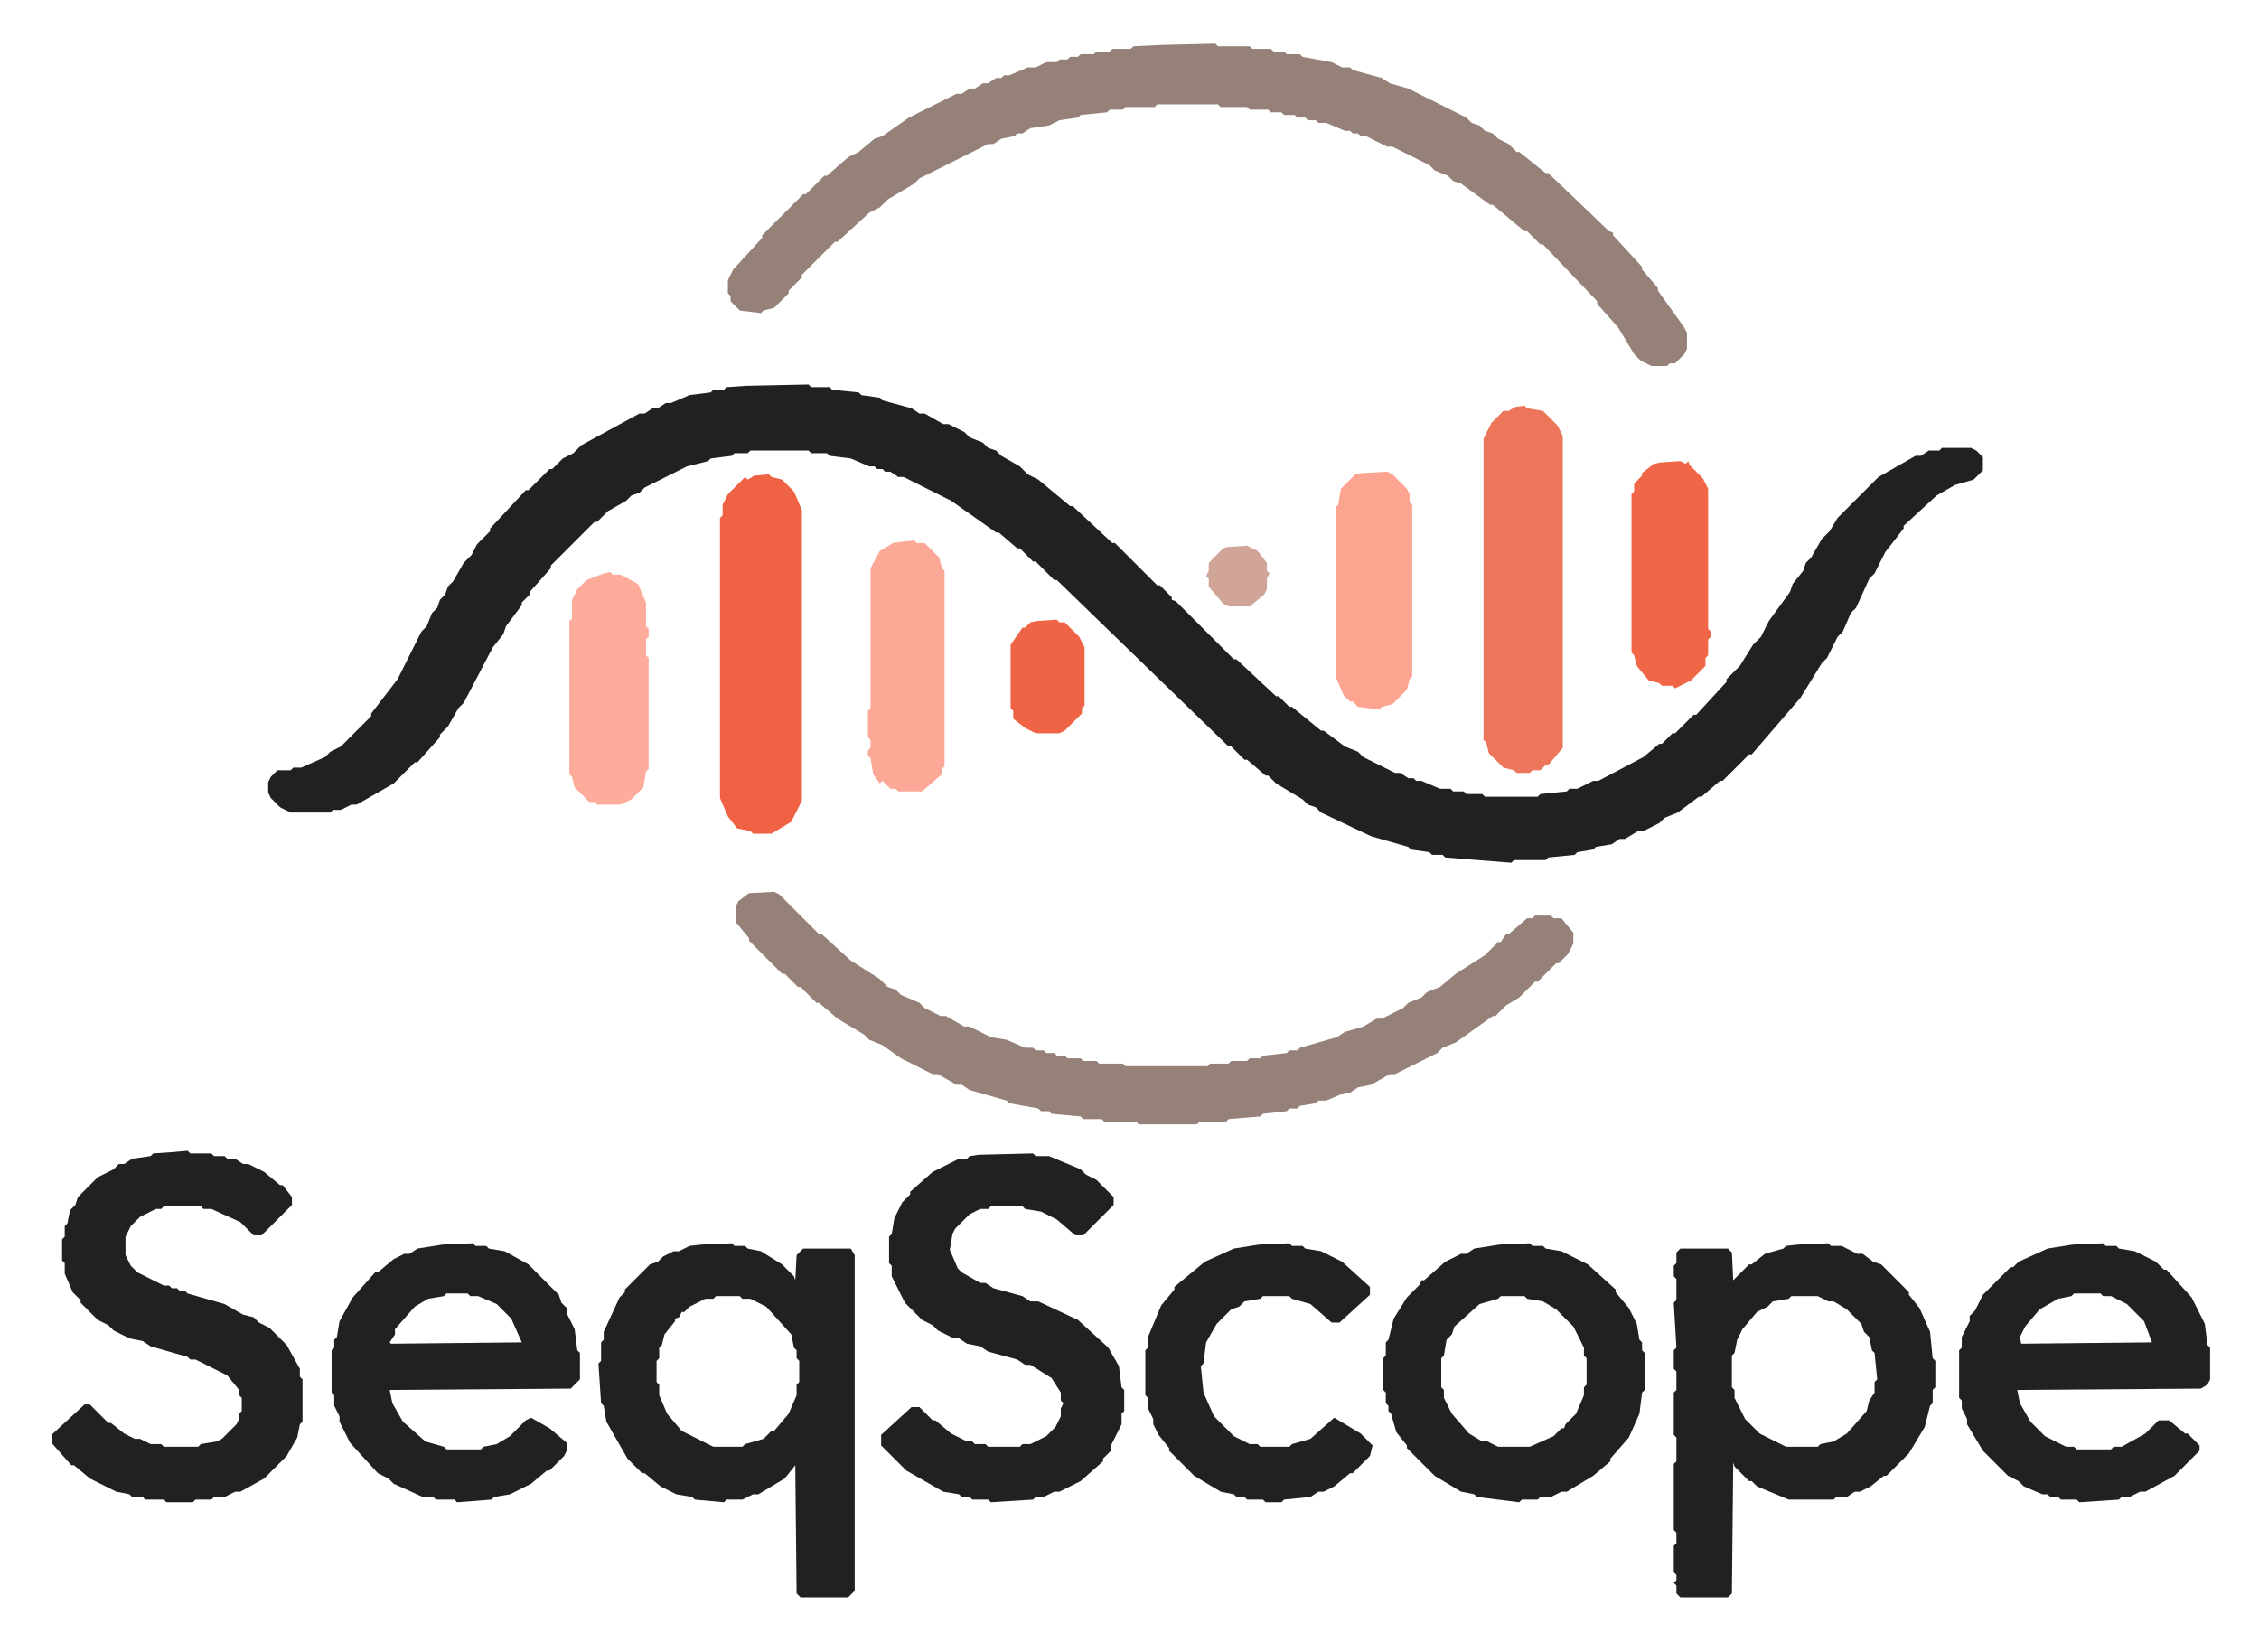
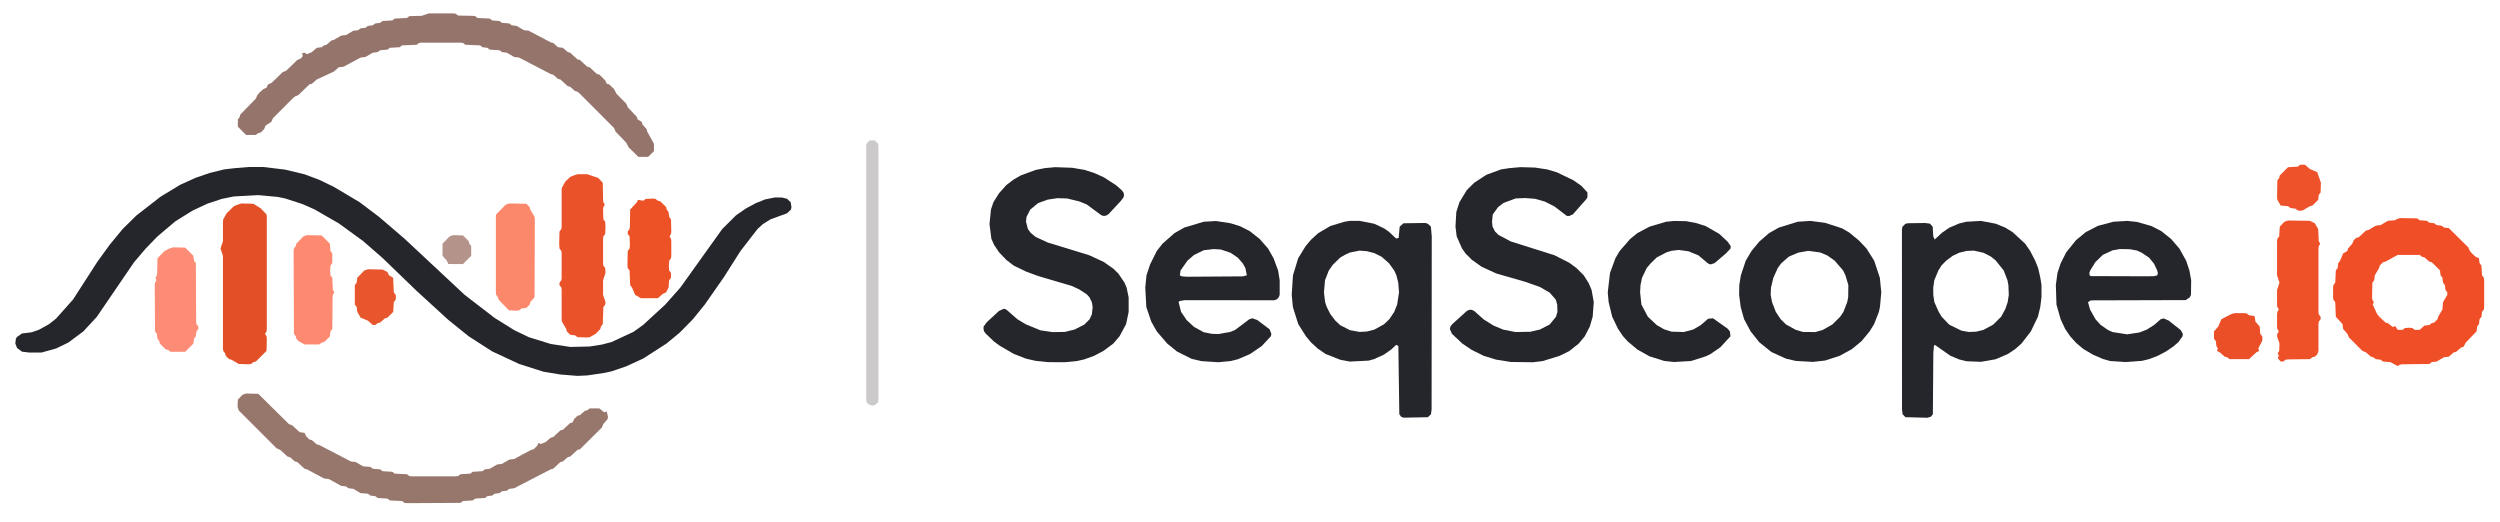
- <svg xmlns="http://www.w3.org/2000/svg" role="img" aria-label="SeqScope" fill-rule="evenodd" viewBox="340 180 855 625">
-   <style>.identity-ink{fill:#202122}</style>
-   <path d="M779.50,197.00L800.00,196.50L801.00,197.50L813.00,197.50L814.00,198.50L821.00,198.50L822.00,199.50L826.00,199.50L827.00,200.50L832.00,200.50L833.00,201.50L844.00,203.50L848.00,205.50L851.00,205.50L852.00,206.50L863.00,209.50L866.00,211.50L873.00,213.50L895.00,224.50L897.00,226.50L900.00,227.50L902.00,229.50L905.00,230.50L907.00,232.50L911.00,234.50L914.00,237.50L915.00,237.50L925.00,245.50L926.00,245.50L949.00,267.50L950.50,268.00L950.50,269.00L961.50,281.00L961.50,282.00L967.50,289.00L967.50,290.00L977.50,304.00L978.50,306.00L978.50,312.00L977.50,314.00L974.00,317.50L972.00,317.50L971.00,318.50L965.00,318.50L961.00,316.50L958.50,314.00L952.50,304.00L944.50,295.00L944.50,294.00L924.00,272.50L923.00,272.50L918.00,267.50L917.00,267.50L905.00,257.50L904.00,257.50L893.00,249.50L890.00,248.50L888.00,246.50L883.00,244.50L881.00,242.50L867.00,235.50L865.00,235.50L857.00,231.50L855.00,231.50L854.00,230.50L852.00,230.50L851.00,229.50L849.00,229.50L842.00,226.50L839.00,226.50L838.00,225.50L835.00,225.50L834.00,224.50L831.00,224.50L830.00,223.50L826.00,223.50L825.00,222.50L821.00,222.50L820.00,221.50L813.00,221.50L812.00,220.50L802.00,220.50L801.00,219.50L778.00,219.50L777.00,220.50L766.00,220.50L765.00,221.50L760.00,221.50L759.00,222.50L749.00,223.50L748.00,224.50L741.00,225.50L737.00,227.50L730.00,228.50L727.00,230.50L725.00,230.50L724.00,231.50L719.00,232.50L716.00,234.50L714.00,234.50L688.00,247.50L686.00,249.50L676.00,255.50L673.00,258.50L669.00,260.50L657.00,271.50L656.00,271.50L643.50,284.00L643.50,285.00L638.50,290.00L638.50,291.00L633.00,296.50L629.00,297.50L628.00,298.50L620.00,297.50L616.50,294.00L616.50,292.00L615.50,291.00L615.50,286.00L617.50,282.00L628.50,270.00L628.50,269.00L644.00,253.50L645.00,253.50L652.00,246.50L653.00,246.50L661.00,239.50L665.00,237.50L671.00,232.50L674.00,231.50L684.00,224.50L702.00,215.50L704.00,215.50L707.00,213.50L709.00,213.50L712.00,211.50L714.00,211.50L717.00,209.50L719.00,209.50L720.00,208.50L722.00,208.50L729.00,205.50L732.00,205.50L736.00,203.50L740.00,203.50L741.00,202.50L744.00,202.50L745.00,201.50L748.00,201.50L749.00,200.50L754.00,200.50L755.00,199.50L760.00,199.50L761.00,198.50L768.00,198.50L769.00,197.50L779.50,197.00Z" fill="#958178" />
-   <path d="M623.50,518.00L633.00,517.50L635.00,518.50L650.00,533.50L651.00,533.50L662.00,543.50L673.00,550.50L676.00,553.50L679.00,554.50L681.00,556.50L688.00,559.50L690.00,561.50L696.00,564.50L698.00,564.50L705.00,568.50L707.00,568.50L715.00,572.50L721.00,573.50L728.00,576.50L731.00,576.50L732.00,577.50L735.00,577.50L736.00,578.50L739.00,578.50L740.00,579.50L743.00,579.50L744.00,580.50L749.00,580.50L750.00,581.50L755.00,581.50L756.00,582.50L765.00,582.50L766.00,583.50L797.00,583.50L798.00,582.50L805.00,582.50L806.00,581.50L812.00,581.50L813.00,580.50L817.00,580.50L818.00,579.50L827.00,578.50L828.00,577.50L831.00,577.50L832.00,576.50L846.00,572.50L849.00,570.50L856.00,568.50L861.00,565.50L863.00,565.50L871.00,561.50L873.00,559.50L878.00,557.50L880.00,555.50L885.00,553.50L891.00,548.50L902.00,541.50L907.00,536.50L908.00,536.50L910.00,533.50L911.00,533.50L918.00,527.50L920.00,527.50L921.00,526.50L927.00,526.50L928.00,527.50L931.00,527.50L935.50,533.00L935.50,537.00L933.50,541.00L930.00,544.50L929.00,544.50L922.00,551.50L921.00,551.50L915.00,557.50L910.00,560.50L906.00,564.50L905.00,564.50L891.00,574.50L886.00,576.50L884.00,578.50L868.00,586.50L866.00,586.50L859.00,590.50L854.00,591.50L851.00,593.50L849.00,593.50L842.00,596.50L839.00,596.50L838.00,597.50L832.00,598.50L831.00,599.50L828.00,599.50L827.00,600.50L818.00,601.50L817.00,602.50L805.00,603.50L804.00,604.50L794.00,604.50L793.00,605.50L771.00,605.50L770.00,604.50L758.00,604.50L757.00,603.50L750.00,603.50L749.00,602.50L738.00,601.50L737.00,600.50L734.00,600.50L733.00,599.50L722.00,597.50L721.00,596.50L707.00,592.50L704.00,590.50L702.00,590.50L695.00,586.50L693.00,586.50L681.00,580.50L674.00,575.50L669.00,573.50L667.00,571.50L657.00,565.50L650.00,559.50L649.00,559.50L643.00,553.50L642.00,553.50L637.00,548.50L636.00,548.50L623.50,536.00L623.50,535.00L618.50,529.00L618.50,523.00L619.50,521.00L623.50,518.00Z" fill="#958178" />
-   <path fill="#202122" d="M622.50,326.00L646.00,325.50L647.00,326.50L654.00,326.50L655.00,327.50L665.00,328.50L666.00,329.50L673.00,330.50L674.00,331.50L685.00,334.50L688.00,336.50L690.00,336.50L697.00,340.50L699.00,340.50L705.00,343.50L707.00,345.50L712.00,347.50L714.00,349.50L717.00,350.50L719.00,352.50L726.00,356.50L729.00,359.50L733.00,361.50L745.00,371.50L746.00,371.50L761.00,385.50L762.00,385.50L778.00,401.50L779.00,401.50L783.50,406.00L783.50,407.00L785.00,407.50L807.00,429.50L808.00,429.50L823.00,443.50L824.00,443.50L828.00,447.50L829.00,447.50L840.00,456.50L841.00,456.50L849.00,462.50L854.00,464.50L856.00,466.50L868.00,472.50L870.00,472.50L873.00,474.50L875.00,474.50L876.00,475.50L878.00,475.50L885.00,478.50L889.00,478.50L890.00,479.50L894.00,479.50L895.00,480.50L901.00,480.50L902.00,481.50L922.00,481.50L923.00,480.50L933.00,479.50L934.00,478.50L937.00,478.50L943.00,475.50L945.00,475.50L962.00,466.50L968.00,461.50L969.00,461.50L973.00,457.50L974.00,457.50L981.00,450.50L982.00,450.50L993.50,438.00L993.50,437.00L998.50,432.00L1003.50,424.00L1006.50,421.00L1009.50,415.00L1017.50,404.00L1018.50,401.00L1022.50,396.00L1023.50,393.00L1025.50,391.00L1029.50,384.00L1032.50,381.00L1035.50,376.00L1051.00,360.50L1065.00,352.50L1067.00,352.50L1070.00,350.50L1074.00,350.50L1075.00,349.50L1086.00,349.50L1088.00,350.50L1090.50,353.00L1090.50,358.00L1087.00,361.50L1080.00,363.50L1073.00,367.50L1060.50,379.00L1060.50,380.00L1053.50,389.00L1049.50,397.00L1047.50,399.00L1042.50,410.00L1040.50,412.00L1037.50,419.00L1035.50,421.00L1031.50,429.00L1029.50,431.00L1021.50,444.00L1003.00,465.50L1002.00,465.50L992.00,475.50L991.00,475.50L984.00,481.50L983.00,481.50L975.00,487.50L970.00,489.50L968.00,491.50L962.00,494.50L960.00,494.50L955.00,497.50L953.00,497.50L950.00,499.50L944.00,500.50L943.00,501.50L937.00,502.50L936.00,503.50L926.00,504.50L925.00,505.50L913.00,505.50L912.00,506.50L887.00,504.50L886.00,503.50L882.00,503.50L881.00,502.50L874.00,501.50L873.00,500.50L859.00,496.50L840.00,487.50L838.00,485.50L835.00,484.50L833.00,482.50L823.00,476.50L820.00,473.50L819.00,473.50L812.00,467.50L811.00,467.50L806.00,462.50L805.00,462.50L740.00,399.50L739.00,399.50L732.00,392.50L731.00,392.50L726.00,387.50L725.00,387.50L718.00,381.50L717.00,381.50L700.00,369.50L682.00,360.50L680.00,360.50L677.00,358.50L675.00,358.50L674.00,357.50L672.00,357.50L671.00,356.50L669.00,356.50L662.00,353.50L654.00,352.50L653.00,351.50L647.00,351.50L646.00,350.50L624.00,350.50L623.00,351.50L618.00,351.50L617.00,352.50L609.00,353.50L608.00,354.50L600.00,356.50L584.00,364.50L582.00,366.50L579.00,367.50L577.00,369.50L570.00,373.50L566.00,377.50L565.00,377.50L548.50,394.00L548.50,395.00L540.50,404.00L540.50,405.00L537.50,408.00L537.50,409.00L531.50,417.00L530.50,420.00L526.50,425.00L515.50,446.00L513.50,448.00L509.50,455.00L506.50,458.00L506.50,459.00L498.00,468.50L497.00,468.50L489.00,476.50L475.00,484.50L473.00,484.50L469.00,486.50L466.00,486.50L465.00,487.50L450.00,487.50L446.00,485.50L442.50,482.00L441.50,480.00L441.50,476.00L442.50,474.00L445.00,471.50L450.00,471.50L451.00,470.50L454.00,470.50L463.00,466.50L465.00,464.50L469.00,462.50L480.50,451.00L480.50,450.00L490.50,437.00L499.50,419.00L501.50,417.00L503.50,412.00L505.50,410.00L506.50,407.00L508.50,405.00L509.50,402.00L511.50,400.00L515.50,393.00L518.50,390.00L520.50,386.00L525.50,381.00L525.50,380.00L539.00,365.50L540.00,365.50L548.00,357.50L549.00,357.50L553.00,353.50L557.00,351.50L560.00,348.50L582.00,336.50L584.00,336.50L587.00,334.50L589.00,334.50L592.00,332.50L594.00,332.50L601.00,329.50L609.00,328.50L610.00,327.50L614.00,327.50L615.00,326.50L622.50,326.00Z" />
-   <path d="M568.50,397.00L571.00,396.50L572.00,397.50L575.00,397.50L581.50,401.00L584.50,408.00L584.50,417.00L585.50,418.00L585.50,421.00L584.50,422.00L584.50,428.00L585.50,429.00L585.50,471.00L584.50,472.00L583.50,478.00L579.00,482.50L575.00,484.50L566.00,484.50L565.00,483.50L563.00,483.50L557.50,478.00L556.50,474.00L555.50,473.00L555.50,415.00L556.50,414.00L556.50,407.00L558.50,403.00L562.00,399.50L568.50,397.00Z" fill="#fdac9b" />
-   <path d="M625.50,360.00L631.00,359.50L632.00,360.50L636.00,361.50L640.50,366.00L643.50,373.00L643.50,483.00L639.50,491.00L632.00,495.50L625.00,495.50L624.00,494.50L619.00,493.50L615.50,489.00L612.50,482.00L612.50,376.00L613.50,375.00L613.50,371.00L615.50,367.00L622.00,360.50L623.00,361.50L625.50,360.00Z" fill="#ef6244" />
-   <path d="M681.50,385.00L686.00,384.50L687.00,385.50L690.00,385.50L695.50,391.00L696.50,395.00L697.50,396.00L697.50,470.00L696.50,471.00L696.50,473.00L689.00,479.50L680.00,479.50L679.00,478.50L677.00,478.50L674.00,475.50L673.00,476.50L670.50,473.00L669.50,467.00L668.50,466.00L668.50,464.00L669.50,463.00L669.50,460.00L668.50,459.00L668.50,449.00L669.50,448.00L669.50,395.00L673.00,388.50L678.00,385.50L681.50,385.00Z" fill="#fca896" />
-   <path d="M732.50,415.00L740.00,414.50L741.00,415.50L743.00,415.50L748.50,421.00L750.50,425.00L750.50,447.00L749.50,448.00L749.50,450.00L743.00,456.50L741.00,457.50L732.00,457.50L728.00,455.50L723.50,452.00L723.50,449.00L722.50,448.00L722.50,424.00L727.00,417.50L728.00,417.50L730.00,415.50L732.50,415.00Z" fill="#f06446" />
-   <path d="M804.50,387.00L812.00,386.50L816.00,388.50L819.50,393.00L819.50,396.00L820.50,397.00L819.50,399.00L819.50,403.00L818.50,405.00L813.00,409.50L805.00,409.50L803.00,408.50L797.50,402.00L797.50,399.00L796.50,398.00L797.50,396.00L797.50,393.00L803.00,387.50L804.50,387.00Z" fill="#d0a497" />
-   <path d="M855.50,359.00L865.00,358.50L867.00,359.50L872.50,365.00L873.50,367.00L873.50,370.00L874.50,371.00L874.50,436.00L873.50,437.00L872.50,441.00L867.00,446.50L863.00,447.50L862.00,448.50L854.00,447.50L852.00,445.50L851.00,445.50L848.50,443.00L845.50,436.00L845.50,372.00L846.50,371.00L847.50,365.00L853.00,359.50L855.50,359.00Z" fill="#fda490" />
-   <path d="M913.50,334.00L917.00,333.50L918.00,334.50L924.00,335.50L929.50,341.00L931.50,345.00L931.50,463.00L926.00,469.50L925.00,469.50L923.00,471.50L920.00,471.50L919.00,472.50L914.00,472.50L913.00,471.50L909.00,470.50L903.50,465.00L902.50,461.00L901.50,460.00L901.50,346.00L904.50,340.00L909.00,335.50L911.00,335.50L913.50,334.00Z" fill="#ec765a" />
-   <path d="M968.50,355.00L976.00,354.50L978.00,355.50L979.00,354.50L979.50,356.00L984.50,361.00L986.50,365.00L986.50,418.00L987.50,419.00L987.50,421.00L986.50,422.00L986.50,428.00L985.50,429.00L985.50,432.00L980.00,437.50L974.00,440.50L973.00,439.50L969.00,439.50L968.00,438.50L964.00,437.50L959.50,432.00L958.50,428.00L957.50,427.00L957.50,367.00L958.50,366.00L958.50,363.00L961.50,360.00L961.50,359.00L966.00,355.50L968.50,355.00Z" fill="#f06646" />
-   <path fill="#202122" d="M405.50,616.00L411.00,615.50L412.00,616.50L420.00,616.50L421.00,617.50L425.00,617.50L426.00,618.50L429.00,618.50L432.00,620.50L434.00,620.50L440.00,623.50L446.00,628.50L447.00,628.50L450.50,633.00L450.50,636.00L439.00,647.50L436.00,647.50L431.00,642.50L420.00,637.50L417.00,637.50L416.00,636.50L402.00,636.50L401.00,637.50L399.00,637.50L393.00,640.50L389.50,644.00L387.50,648.00L387.50,655.00L389.50,659.00L392.00,661.50L402.00,666.50L404.00,666.50L405.00,667.50L407.00,667.50L408.00,668.50L410.00,668.50L411.00,669.50L425.00,673.50L432.00,677.50L436.00,678.50L438.00,680.50L442.00,682.50L448.50,689.00L453.50,698.00L453.50,701.00L454.50,702.00L454.50,718.00L453.50,719.00L452.50,724.00L448.50,731.00L440.00,739.50L431.00,744.50L429.00,744.50L425.00,746.50L421.00,746.50L420.00,747.50L414.00,747.50L413.00,748.50L403.00,748.50L402.00,747.50L395.00,747.50L394.00,746.50L390.00,746.50L389.00,745.50L384.00,744.50L374.00,739.50L368.00,734.50L367.00,734.50L359.50,726.00L359.50,723.00L372.00,711.50L374.00,711.50L381.00,718.50L382.00,718.50L387.00,722.50L391.00,724.50L393.00,724.50L397.00,726.50L401.00,726.50L402.00,727.50L415.00,727.50L416.00,726.50L422.00,725.50L424.00,724.50L429.50,719.00L430.50,717.00L430.50,715.00L431.50,714.00L431.50,709.00L430.50,708.00L430.50,706.00L426.00,700.50L414.00,694.50L412.00,694.50L411.00,693.50L397.00,689.50L394.00,687.50L389.00,686.50L383.00,683.50L381.00,681.50L377.00,679.50L370.50,673.00L370.50,672.00L367.50,669.00L364.50,662.00L364.50,658.00L363.50,657.00L363.50,649.00L364.50,648.00L364.50,644.00L365.50,643.00L366.50,638.00L368.50,636.00L369.50,633.00L377.00,625.50L383.00,622.50L385.00,620.50L387.00,620.50L390.00,618.50L397.00,617.50L398.00,616.50L405.50,616.00ZM710.50,617.00L731.00,616.50L732.00,617.50L737.00,617.50L749.00,622.50L751.00,624.50L755.00,626.50L761.50,633.00L761.50,636.00L750.00,647.50L747.00,647.50L740.00,641.50L734.00,638.50L728.00,637.50L727.00,636.50L715.00,636.50L714.00,637.50L711.00,637.50L707.00,639.50L701.50,645.00L700.50,647.00L699.50,653.00L702.50,660.00L704.00,661.50L711.00,665.50L713.00,665.50L716.00,667.50L727.00,670.50L730.00,672.50L733.00,672.50L748.00,679.50L759.50,690.00L763.50,697.00L764.50,705.00L765.50,706.00L765.50,714.00L764.50,715.00L764.50,719.00L760.50,727.00L760.50,729.00L757.50,732.00L757.50,733.00L749.00,740.50L741.00,744.50L739.00,744.50L735.00,746.50L732.00,746.50L731.00,747.50L715.00,748.50L714.00,747.50L708.00,747.50L707.00,746.50L704.00,746.50L703.00,745.50L697.00,744.50L683.00,736.50L673.50,727.00L673.50,723.00L685.00,712.50L688.00,712.50L693.00,717.50L694.00,717.50L700.00,722.50L706.00,725.50L708.00,725.50L709.00,726.50L713.00,726.50L714.00,727.50L726.00,727.50L727.00,726.50L730.00,726.50L736.00,723.50L739.50,720.00L741.50,716.00L741.50,713.00L742.50,711.00L741.50,710.00L741.50,707.00L738.00,701.50L730.00,696.50L728.00,696.50L725.00,694.50L714.00,691.50L711.00,689.50L706.00,688.50L703.00,686.50L701.00,686.50L695.00,683.50L693.00,681.50L689.00,679.50L682.50,673.00L677.50,663.00L677.50,659.00L676.50,658.00L676.50,648.00L677.50,647.00L678.50,641.00L681.50,635.00L684.50,632.00L684.50,631.00L693.00,623.50L703.00,618.50L706.00,618.50L707.00,617.50L710.50,617.00ZM507.50,651.00L519.00,650.50L520.00,651.50L524.00,651.50L525.00,652.50L531.00,653.50L540.00,658.50L551.50,670.00L552.50,673.00L554.50,675.00L554.50,677.00L557.50,683.00L558.50,691.00L559.50,692.00L559.50,702.00L556.00,705.50L487.50,706.00L488.50,711.00L492.50,718.00L501.00,725.50L508.00,727.50L509.00,728.50L522.00,728.50L523.00,727.50L528.00,726.50L533.00,723.50L539.00,717.50L541.00,716.50L548.00,720.50L554.50,726.00L554.50,729.00L553.50,731.00L548.00,736.50L547.00,736.50L541.00,741.50L533.00,745.50L527.00,746.50L526.00,747.50L513.00,748.50L512.00,747.50L505.00,747.50L504.00,746.50L500.00,746.50L489.00,741.50L487.00,739.50L483.00,737.50L472.50,726.00L468.50,718.00L468.50,716.00L466.50,712.00L466.50,708.00L465.50,707.00L465.50,691.00L466.50,690.00L466.50,687.00L467.50,686.00L468.50,680.00L473.50,671.00L482.00,661.50L483.00,661.50L489.00,656.50L493.00,654.50L495.00,654.50L498.00,652.50L507.50,651.00ZM605.50,651.00L617.00,650.50L618.00,651.50L622.00,651.50L623.00,652.50L628.00,653.50L636.00,658.50L640.50,663.00L641.00,664.50L641.50,655.00L644.00,652.50L662.00,652.50L663.50,655.00L663.50,782.00L661.00,784.50L643.00,784.50L641.50,783.00L641.00,734.50L637.00,739.50L627.00,745.50L625.00,745.50L621.00,747.50L615.00,747.50L614.00,748.50L603.00,747.50L602.00,746.50L596.00,745.50L590.00,742.50L584.00,737.50L583.00,737.50L577.50,732.00L569.50,718.00L568.50,712.00L567.50,711.00L566.50,696.00L567.50,695.00L567.50,688.00L568.50,687.00L568.50,684.00L574.50,671.00L576.50,669.00L576.50,668.00L586.00,658.50L589.00,657.50L591.00,655.50L595.00,653.50L597.00,653.50L601.00,651.50L605.50,651.00ZM816.50,651.00L828.00,650.50L829.00,651.50L833.00,651.50L834.00,652.50L840.00,653.50L848.00,657.50L858.50,667.00L858.50,670.00L847.00,680.50L844.00,680.50L836.00,673.50L829.00,671.50L828.00,670.50L818.00,670.50L817.00,671.50L811.00,672.50L809.00,674.50L806.00,675.50L800.50,681.00L796.50,688.00L795.50,696.00L794.50,697.00L795.50,707.00L799.50,716.00L807.00,723.50L813.00,726.50L816.00,726.50L817.00,727.50L828.00,727.50L829.00,726.50L836.00,724.50L845.00,716.50L855.00,722.50L859.50,727.00L858.50,731.00L852.00,737.50L851.00,737.50L845.00,742.50L841.00,744.50L839.00,744.50L836.00,746.50L826.00,747.50L825.00,748.50L819.00,748.50L818.00,747.50L812.00,747.50L811.00,746.50L808.00,746.50L807.00,745.50L802.00,744.50L792.00,738.50L782.50,729.00L782.50,728.00L778.50,723.00L776.50,719.00L776.50,717.00L774.50,713.00L774.50,709.00L773.50,708.00L773.50,691.00L774.50,690.00L774.50,686.00L779.50,674.00L784.50,668.00L784.50,667.00L796.00,657.50L807.00,652.50L816.50,651.00ZM907.50,651.00L919.00,650.50L920.00,651.50L924.00,651.50L925.00,652.50L931.00,653.50L941.00,658.50L951.50,668.00L951.50,669.00L956.50,675.00L959.50,681.00L960.50,687.00L961.50,688.00L961.50,691.00L962.50,692.00L962.50,706.00L961.50,707.00L960.50,715.00L956.50,724.00L949.50,732.00L949.50,733.00L943.00,738.50L933.00,744.50L931.00,744.50L927.00,746.50L923.00,746.50L922.00,747.50L916.00,747.50L915.00,748.50L899.00,746.50L898.00,745.50L893.00,744.50L883.00,738.50L872.50,728.00L872.50,727.00L868.50,722.00L866.50,715.00L865.50,714.00L865.50,712.00L864.50,711.00L864.50,707.00L863.50,706.00L863.50,694.00L864.50,693.00L864.50,688.00L865.50,687.00L867.50,679.00L872.50,671.00L877.50,666.00L878.00,664.50L879.00,664.50L887.00,657.50L893.00,654.50L895.00,654.50L898.00,652.50L907.50,651.00ZM1020.50,651.00L1032.00,650.50L1033.00,651.50L1037.00,651.50L1043.00,654.50L1045.00,654.50L1049.00,657.50L1052.00,658.50L1062.50,669.00L1062.50,670.00L1066.50,675.00L1070.50,684.00L1071.50,694.00L1072.50,695.00L1072.50,705.00L1071.50,706.00L1071.50,711.00L1070.50,712.00L1068.50,720.00L1062.50,730.00L1054.00,738.50L1053.00,738.50L1048.00,742.50L1044.00,744.50L1042.00,744.50L1039.00,746.50L1035.00,746.50L1034.00,747.50L1017.00,747.50L1005.00,742.50L1003.00,740.50L1002.00,740.50L996.50,735.00L996.00,733.50L995.50,783.00L994.00,784.50L976.00,784.50L974.50,783.00L974.50,780.00L973.50,779.00L974.50,778.00L974.50,776.00L973.50,775.00L973.50,765.00L974.50,764.00L974.50,760.00L973.50,759.00L973.50,734.00L974.50,733.00L974.50,724.00L973.50,723.00L973.50,707.00L974.50,706.00L974.50,699.00L973.50,698.00L973.50,691.00L974.50,690.00L973.50,673.00L974.50,672.00L974.50,664.00L973.50,663.00L973.50,659.00L974.50,658.00L974.50,654.00L976.00,652.50L994.00,652.50L995.50,654.00L996.00,664.50L1002.00,658.50L1003.00,658.50L1008.00,654.50L1015.00,652.50L1016.00,651.50L1020.50,651.00ZM1124.50,651.00L1136.00,650.50L1137.00,651.50L1141.00,651.50L1142.00,652.50L1148.00,653.50L1156.00,657.50L1159.00,660.50L1160.00,660.50L1169.50,671.00L1174.50,681.00L1175.50,689.00L1176.50,690.00L1176.50,702.00L1175.50,704.00L1173.00,705.50L1103.50,706.00L1104.50,711.00L1108.50,718.00L1114.00,723.50L1122.00,727.50L1125.00,727.50L1126.00,728.50L1139.00,728.50L1140.00,727.50L1143.00,727.50L1152.00,722.50L1157.00,717.50L1161.00,717.50L1167.00,722.50L1168.00,722.50L1172.50,727.00L1172.50,729.00L1163.00,738.50L1152.00,744.50L1150.00,744.50L1146.00,746.50L1143.00,746.50L1142.00,747.50L1127.00,748.50L1126.00,747.50L1120.00,747.50L1119.00,746.50L1116.00,746.50L1115.00,745.50L1113.00,745.50L1106.00,742.50L1104.00,740.50L1100.00,738.50L1090.50,729.00L1084.50,719.00L1084.50,717.00L1082.50,713.00L1082.50,710.00L1081.50,709.00L1081.50,691.00L1082.50,690.00L1082.50,686.00L1085.50,680.00L1085.50,678.00L1087.50,676.00L1090.50,670.00L1101.00,659.50L1102.00,659.50L1104.00,657.50L1115.00,652.50L1124.50,651.00ZM509.00,669.50L508.00,670.50L502.00,671.50L497.00,674.50L489.50,683.00L489.50,685.00L487.50,688.00L488.00,688.50L537.50,688.00L533.50,679.00L528.00,673.50L521.00,670.50L518.00,670.50L517.00,669.50L509.00,669.50ZM1125.00,669.50L1124.00,670.50L1119.00,671.50L1112.00,675.50L1106.50,682.00L1104.50,686.00L1105.00,688.50L1154.50,688.00L1151.50,680.00L1145.00,673.50L1139.00,670.50L1136.00,670.50L1135.00,669.50L1125.00,669.50ZM611.00,670.50L610.00,671.50L607.00,671.50L601.00,674.50L599.00,676.50L598.00,676.50L597.00,678.50L595.50,679.00L595.50,680.00L591.50,685.00L590.50,689.00L589.50,690.00L589.50,694.00L588.50,695.00L588.50,703.00L589.50,704.00L589.50,708.00L592.50,715.00L598.00,721.50L610.00,727.50L621.00,727.50L622.00,726.50L629.00,724.50L632.00,721.50L633.00,721.50L638.50,715.00L641.50,708.00L641.50,704.00L642.50,703.00L642.50,695.00L641.50,694.00L641.50,691.00L640.50,690.00L639.50,685.00L630.00,674.50L624.00,671.50L621.00,671.50L620.00,670.50L611.00,670.50ZM908.00,670.50L907.00,671.50L900.00,673.50L890.50,682.00L889.50,685.00L887.50,687.00L886.50,693.00L885.50,694.00L885.50,705.00L886.50,706.00L886.50,709.00L889.50,715.00L896.00,722.50L901.00,725.50L903.00,725.50L907.00,727.50L919.00,727.50L928.00,723.50L931.00,720.50L932.00,720.50L932.50,719.00L936.50,715.00L939.50,708.00L939.50,705.00L940.50,704.00L940.50,694.00L939.50,693.00L939.50,690.00L935.50,682.00L929.00,675.50L924.00,672.50L918.00,671.50L917.00,670.50L908.00,670.50ZM1018.00,670.50L1017.00,671.50L1011.00,672.50L1009.00,674.50L1005.00,676.50L999.50,683.00L997.50,687.00L996.50,692.00L995.50,693.00L995.50,705.00L996.50,706.00L996.50,709.00L1000.50,717.00L1006.00,722.50L1016.00,727.50L1028.00,727.50L1029.00,726.50L1034.00,725.50L1039.00,722.50L1046.50,714.00L1047.50,710.00L1049.50,707.00L1049.50,703.00L1050.50,702.00L1049.50,692.00L1048.50,691.00L1047.50,686.00L1045.50,684.00L1044.50,681.00L1039.00,675.50L1034.00,672.50L1032.00,672.50L1028.00,670.50L1018.00,670.50Z" />
+ <svg xmlns="http://www.w3.org/2000/svg" role="img" aria-label="SeqScope.io" fill-rule="evenodd" viewBox="270 135 1026 214">
+   <path d="M366.43,204.00L372.00,203.55L378.00,203.53L387.00,204.61L395.00,206.54L401.00,208.78L407.00,211.68L417.61,218.00L425.56,224.00L436.00,232.95L460.68,256.00L473.00,265.48L481.00,270.47L487.00,273.37L496.00,276.16L504.00,277.38L512.00,277.20L517.00,276.41L521.00,275.37L530.00,271.18L534.00,268.30L543.00,260.02L549.23,253.00L566.40,229.00L572.00,223.42L576.00,220.63L580.00,218.45L584.00,216.84L588.00,216.04L591.00,216.06L593.00,216.58L594.50,218.00L594.81,220.00L594.60,221.00L593.00,222.54L586.25,225.00L583.05,227.00L580.87,229.00L573.91,238.00L567.00,248.87L559.23,260.00L554.37,266.00L549.00,271.47L543.51,276.00L534.00,282.12L527.00,285.34L521.00,287.39L518.00,288.05L511.00,289.08L507.00,289.26L500.00,288.70L493.00,287.54L483.00,284.35L472.00,279.22L462.33,273.00L454.00,266.29L441.00,254.40L427.00,240.88L419.00,233.92L409.00,226.65L399.00,220.89L394.00,218.71L387.00,216.44L384.00,215.82L376.00,215.08L366.00,215.62L361.00,216.63L355.00,218.62L349.00,221.45L342.00,225.80L334.65,232.00L329.80,237.00L325.00,242.65L309.75,265.00L304.21,271.00L298.00,275.61L293.00,278.02L287.00,279.69L282.00,279.68L279.00,279.32L277.00,277.80L276.29,276.00L276.52,274.00L277.00,273.28L279.00,271.86L283.00,271.36L286.00,270.32L290.00,268.11L293.00,265.76L300.00,257.89L310.00,242.37L315.00,235.47L320.33,229.00L326.00,223.41L336.00,215.65L344.00,210.81L350.21,208.00L356.00,206.00L362.00,204.52L366.43,204.00Z" fill="#25262b" />
+   <path d="M339.50,237.00L341.00,236.50L346.00,236.62L349.38,240.00L349.62,242.00L350.38,243.00L350.50,267.00L350.62,268.00L351.38,269.00L351.38,270.00L350.62,271.00L350.38,273.00L349.62,274.00L349.38,276.00L346.00,279.38L340.00,279.38L339.00,278.62L338.00,278.38L335.62,276.00L335.38,275.00L334.62,274.00L334.38,272.00L333.62,271.00L333.50,252.00L333.62,251.00L334.22,250.00L333.78,249.00L334.38,248.00L334.50,247.00L334.62,241.00L337.53,238.00L339.50,237.00Z" fill="#fd8c76" />
+   <path d="M367.50,219.00L369.00,218.50L374.00,218.62L377.00,220.50L379.38,223.00L379.50,224.00L379.50,270.00L379.38,271.00L378.78,272.00L379.38,273.00L379.50,274.00L379.38,279.00L375.00,283.38L374.00,283.62L373.00,284.38L372.00,284.50L368.00,284.38L365.00,282.62L364.00,282.38L362.62,281.00L362.38,280.00L361.62,279.00L361.50,278.00L361.50,240.00L360.50,237.00L361.50,234.00L361.50,226.00L361.62,225.00L363.00,222.53L366.00,219.62L367.50,219.00Z" fill="#e34f27" />
+   <path d="M444.50,141.00L446.00,140.50L456.00,140.50L457.00,140.62L458.00,141.38L464.00,141.50L465.00,141.62L466.00,142.38L471.00,142.62L472.00,143.38L475.00,143.62L476.00,144.38L479.00,144.62L480.00,145.38L482.00,145.62L485.00,147.38L487.00,147.62L496.00,152.38L497.00,152.62L499.00,154.38L501.00,154.62L503.00,156.38L504.00,156.62L507.00,159.38L508.00,159.62L511.00,162.38L512.00,162.62L515.00,165.38L516.00,165.62L518.38,168.00L519.00,169.35L520.00,169.62L522.00,171.53L523.00,173.47L527.00,177.53L527.62,179.00L531.38,183.00L531.65,184.00L533.35,185.00L533.62,186.00L535.38,188.00L535.62,189.00L538.38,194.00L538.38,197.00L536.00,199.38L532.00,199.38L528.00,195.47L527.00,193.53L522.62,189.00L522.00,187.53L508.00,173.50L507.00,172.62L506.00,172.38L504.00,170.62L503.00,170.38L500.00,167.62L499.00,167.38L497.00,165.62L496.00,165.38L483.00,158.62L481.00,158.38L478.00,156.62L476.00,156.38L475.00,155.62L471.00,155.38L470.00,154.62L468.00,154.38L467.00,153.62L461.00,153.38L460.00,152.62L459.00,152.50L443.00,152.50L442.00,152.62L441.00,153.38L435.00,153.62L434.00,154.38L430.00,154.62L429.00,155.38L426.00,155.62L425.00,156.38L423.00,156.62L420.00,158.38L418.00,158.62L411.00,162.38L409.00,162.62L407.00,164.38L400.00,167.62L398.00,169.38L397.00,169.62L392.47,174.00L391.00,174.62L390.00,175.50L382.00,183.53L381.35,185.00L379.00,186.53L378.38,188.00L377.00,189.38L376.00,189.62L375.00,190.38L371.00,190.38L367.62,187.00L367.62,184.00L368.38,183.00L368.62,182.00L375.00,175.47L375.62,174.00L376.50,173.00L378.00,171.62L379.35,171.00L380.00,169.65L381.47,169.00L386.00,164.62L387.47,164.00L392.00,159.62L393.47,159.00L394.24,158.00L394.00,156.82L395.00,156.65L396.00,157.22L398.00,156.38L400.00,154.62L402.00,154.38L403.00,153.62L404.00,153.38L406.00,151.62L407.00,151.38L410.00,149.62L412.00,149.38L415.00,147.62L417.00,147.38L418.00,146.62L420.00,146.38L421.00,145.62L423.00,145.38L424.00,144.62L426.00,144.38L427.00,143.62L431.00,143.38L432.00,142.62L437.00,142.38L438.00,141.62L443.00,141.50L444.50,141.00Z" fill="#95746c" />
+   <path d="M369.53,297.00L371.00,296.50L376.00,296.62L388.53,309.00L390.00,309.62L393.00,312.38L395.00,312.65L395.62,314.00L397.00,315.38L398.00,315.62L400.00,317.38L401.00,317.62L414.00,324.38L416.00,324.62L419.00,326.38L422.00,326.62L423.00,327.38L426.00,327.62L427.00,328.38L431.00,328.62L432.00,329.38L437.00,329.62L438.00,330.38L439.00,330.50L457.00,330.50L458.00,330.38L459.00,329.62L463.00,329.38L464.00,328.62L468.00,328.38L469.00,327.62L471.00,327.38L474.00,325.62L476.00,325.38L479.00,323.62L481.00,323.38L488.00,319.62L489.00,319.38L490.40,318.00L491.00,316.82L492.00,317.22L494.00,316.38L496.00,314.62L497.00,314.38L500.00,311.62L501.00,311.38L504.00,308.62L505.00,308.35L505.62,307.00L507.00,305.62L508.00,305.38L510.00,303.62L511.00,303.38L512.00,302.62L516.00,302.62L518.00,304.22L519.00,303.83L519.50,306.00L519.38,307.00L517.62,309.00L517.00,310.47L508.00,319.38L507.00,319.62L504.00,322.38L503.00,322.62L501.00,324.38L500.00,324.62L497.00,327.38L496.00,327.62L481.00,335.38L479.00,335.62L478.00,336.38L476.00,336.62L475.00,337.38L473.00,337.62L472.00,338.38L470.00,338.62L469.00,339.38L465.00,339.62L464.00,340.38L460.00,340.62L459.00,341.38L437.00,341.50L436.00,341.38L435.00,340.62L430.00,340.38L429.00,339.62L425.00,339.38L424.00,338.62L422.00,338.38L421.00,337.62L418.00,337.38L415.00,335.62L413.00,335.38L412.00,334.62L410.00,334.38L405.00,331.62L403.00,331.38L396.00,327.62L395.00,327.38L392.00,324.62L391.00,324.38L389.00,322.62L388.00,322.38L385.00,319.62L383.53,319.00L368.00,303.47L367.50,302.00L367.62,299.00L369.53,297.00Z" fill="#97766c" />
+   <path d="M394.53,232.00L396.00,231.50L402.00,231.62L405.38,235.00L405.62,238.00L406.38,239.00L406.38,243.00L405.62,244.00L405.50,246.00L405.62,248.00L406.38,249.00L406.62,254.00L407.22,255.00L406.62,256.00L406.50,257.00L406.38,270.00L405.62,271.00L405.38,273.00L405.00,273.47L403.00,275.38L402.00,275.62L401.00,276.38L395.00,276.38L392.53,275.00L391.62,274.00L391.38,273.00L390.62,272.00L390.50,238.00L390.62,237.00L391.38,236.00L391.62,235.00L394.53,232.00Z" fill="#fd8a70" />
+   <path d="M419.53,246.00L421.00,245.50L427.00,245.62L429.00,246.65L429.65,248.00L431.35,249.00L431.62,255.00L432.38,256.00L432.50,257.00L432.38,258.00L431.62,259.00L431.38,263.00L429.00,265.38L428.00,265.62L426.00,267.38L425.00,267.62L424.00,268.38L423.00,268.38L421.00,266.62L418.00,265.35L416.62,263.00L416.38,261.00L415.62,260.00L415.62,252.00L416.38,251.00L416.62,249.00L419.53,246.00Z" fill="#e7562c" />
+   <path d="M454.53,232.00L456.00,231.50L460.00,231.62L462.38,234.00L462.62,235.00L463.38,236.00L463.38,240.00L460.00,243.38L454.00,243.35L453.38,242.00L451.62,240.00L451.62,235.00L454.53,232.00Z" fill="#b4938a" />
+   <path d="M477.53,219.00L479.00,218.50L486.00,218.62L487.38,220.00L487.62,221.00L489.38,224.00L489.50,225.00L489.38,257.00L487.62,259.00L487.38,260.00L486.00,261.38L484.00,261.62L483.00,262.38L482.00,262.50L479.00,262.38L478.53,262.00L474.62,258.00L474.38,257.00L473.62,256.00L473.50,255.00L473.50,224.00L473.62,223.00L477.53,219.00Z" fill="#fc886c" />
+   <path d="M505.50,207.00L507.00,206.50L511.00,206.50L515.47,208.00L517.38,210.00L517.50,217.00L517.62,218.00L518.22,219.00L517.62,220.00L517.50,221.00L517.62,225.00L518.38,226.00L518.50,228.00L518.38,231.00L517.62,232.00L517.50,233.00L517.50,243.00L517.62,244.00L518.38,245.00L518.50,247.00L517.50,250.00L517.50,256.00L518.50,259.00L518.38,260.00L517.62,261.00L517.38,268.00L516.62,269.00L516.38,270.00L514.47,272.00L512.00,273.38L511.00,273.50L507.00,273.38L506.00,272.62L504.00,272.38L502.62,271.00L502.38,270.00L500.62,267.00L500.50,266.00L500.50,254.00L500.38,253.00L499.62,252.00L499.62,251.00L500.38,250.00L500.50,249.00L500.50,239.00L500.38,238.00L499.62,237.00L499.50,235.00L499.62,230.00L500.38,229.00L500.50,228.00L500.50,213.00L500.62,212.00L502.00,209.53L504.00,207.62L505.50,207.00Z" fill="#ea522a" />
+   <path d="M531.82,217.00L534.00,217.38L535.00,216.62L538.00,216.50L539.00,216.62L540.00,217.38L541.00,217.62L543.38,220.00L543.62,221.00L544.38,222.00L544.62,224.00L545.38,225.00L545.50,230.00L545.38,231.00L544.78,232.00L545.38,233.00L545.50,234.00L545.50,240.00L545.38,241.00L544.62,242.00L544.50,244.00L544.62,246.00L545.38,247.00L545.38,249.00L544.62,250.00L544.38,253.00L543.35,255.00L542.00,255.62L540.00,257.38L533.00,257.38L530.65,256.00L529.38,253.00L528.62,252.00L528.38,246.00L527.62,245.00L527.50,244.00L527.62,238.00L528.38,237.00L528.50,236.00L528.38,232.00L527.62,231.00L527.62,230.00L528.38,229.00L528.50,228.00L528.62,221.00L531.40,218.00L531.82,217.00Z" fill="#ec5226" />
+   <path d="M626.53,193.00L627.00,192.62L629.00,192.62L630.38,194.00L630.50,195.00L630.50,299.00L630.38,300.00L629.47,301.00L628.00,301.50L626.53,301.00L625.62,300.00L625.50,299.00L625.50,195.00L625.62,194.00L626.53,193.00Z" fill="#cbc9c9" />
+   <path d="M698.78,204.00L703.00,203.61L710.00,203.85L715.00,204.70L719.00,205.97L723.00,207.76L728.00,210.99L730.30,213.00L731.07,214.00L731.32,215.00L731.09,216.00L730.00,217.45L725.00,222.82L724.00,223.47L723.00,223.63L722.00,223.34L716.00,218.91L713.00,217.68L708.00,216.46L704.00,216.33L700.00,216.92L696.00,218.37L692.83,221.00L691.29,224.00L691.08,226.00L691.85,229.00L693.00,230.55L695.00,232.23L700.00,234.53L717.00,239.74L723.00,242.52L727.00,245.33L729.00,247.31L731.49,251.00L732.35,253.00L733.19,257.00L733.20,263.00L732.15,268.00L729.47,273.00L726.90,276.00L722.87,279.00L719.00,281.04L715.00,282.49L712.00,283.16L707.00,283.66L700.00,283.62L695.00,283.09L691.00,282.17L686.00,280.21L680.47,277.00L678.00,275.22L674.64,272.00L673.87,271.00L673.63,270.00L673.67,269.00L675.00,267.21L680.00,262.60L682.00,261.70L683.00,262.05L687.51,266.00L691.00,268.10L697.00,270.56L702.00,271.30L707.00,271.22L711.00,270.24L715.00,268.21L717.19,266.00L718.10,264.00L718.42,261.00L718.09,259.00L717.10,257.00L716.00,255.79L713.00,253.82L710.00,252.40L696.00,248.27L691.00,246.41L686.03,244.00L683.00,241.67L680.00,238.52L678.00,235.54L676.86,233.00L676.09,227.00L676.69,221.00L677.69,218.00L680.00,214.32L683.00,210.95L686.00,208.67L689.00,206.96L695.00,204.75L698.78,204.00Z" fill="#25262b" />
+   <path d="M764.03,226.00L769.00,225.71L775.00,226.62L779.00,227.86L783.00,229.92L787.00,233.10L790.42,237.00L792.68,241.00L794.53,246.00L795.18,250.00L795.18,256.00L794.81,257.00L794.00,257.86L793.00,258.22L756.00,258.21L754.00,258.58L753.71,259.00L754.71,263.00L757.00,266.36L760.00,269.14L764.00,271.34L767.37,272.00L770.00,272.10L775.00,271.21L777.00,270.33L782.75,266.00L784.00,265.63L786.00,266.34L791.00,270.11L791.77,272.00L791.56,273.00L787.84,277.00L783.00,280.31L778.00,282.44L775.00,283.18L770.00,283.66L763.00,283.20L759.00,282.25L753.00,279.24L749.00,275.97L744.74,271.00L742.48,267.00L740.45,261.00L740.02,253.00L740.52,248.00L742.00,243.52L744.74,238.00L747.10,235.00L752.00,230.68L756.00,228.40L764.03,226.00ZM764.00,237.70L760.00,239.65L757.31,242.00L754.50,246.00L754.22,248.00L755.00,248.41L757.00,248.57L780.00,248.42L781.71,248.00L781.10,245.00L780.00,243.05L778.00,240.76L775.00,238.73L771.00,237.39L768.00,237.22L764.00,237.70Z" fill="#25262b" />
+   <path d="M821.79,226.00L824.00,225.64L828.00,225.64L834.00,226.83L838.00,228.72L840.00,230.10L843.00,232.91L844.00,232.65L844.43,228.00L846.00,226.63L855.00,226.51L856.00,226.85L857.23,228.00L857.59,232.00L857.53,303.00L857.28,305.00L856.00,306.22L846.00,306.42L845.00,306.01L844.28,305.00L843.89,277.00L843.00,276.51L841.00,278.40L838.00,280.52L834.00,282.35L831.68,283.00L824.00,283.39L820.00,282.64L814.00,280.26L810.73,278.00L808.00,275.47L805.96,273.00L802.80,268.00L800.59,261.00L800.12,256.00L800.63,248.00L802.77,241.00L805.83,236.00L808.00,233.43L811.00,230.68L816.00,227.74L821.79,226.00ZM828.00,237.85L824.00,238.63L822.00,239.57L820.00,240.72L817.00,243.65L815.35,246.00L813.79,250.00L813.35,255.00L813.83,259.00L814.50,261.00L816.00,263.95L818.00,266.56L820.00,268.44L824.00,270.50L828.00,271.22L831.00,271.05L834.00,270.29L838.00,268.08L840.18,266.00L842.19,263.00L843.39,260.00L844.16,255.00L843.84,251.00L843.08,248.00L842.18,246.00L840.00,243.00L837.00,240.37L834.00,238.87L831.00,238.10L828.00,237.85Z" fill="#25262b" />
+   <path d="M889.44,204.00L894.00,203.60L900.00,203.77L905.00,204.54L909.00,205.74L915.76,209.00L919.00,211.27L921.50,214.00L921.48,216.00L921.00,216.77L915.48,223.00L914.00,223.65L913.00,223.60L908.00,219.76L904.00,217.73L900.00,216.59L896.00,216.28L892.00,216.44L887.00,218.31L884.81,220.00L882.63,223.00L882.33,226.00L882.54,228.00L883.56,230.00L885.00,231.43L890.00,234.08L908.00,239.77L914.00,242.82L917.00,245.03L920.00,248.03L922.00,251.19L923.19,254.00L924.08,259.00L923.63,265.00L922.46,269.00L920.40,273.00L917.91,276.00L914.00,279.10L910.00,281.06L903.00,283.21L899.00,283.67L890.00,283.55L884.00,282.59L879.00,281.07L874.00,278.60L870.13,276.00L865.88,272.00L865.01,270.00L865.26,269.00L866.03,268.00L872.00,262.61L873.00,262.15L874.00,262.15L875.00,262.61L879.00,266.16L883.00,268.64L887.00,270.30L892.00,271.27L898.00,271.16L902.00,270.23L906.00,268.17L908.57,265.00L909.17,263.00L909.08,260.00L908.52,258.00L906.00,255.11L902.00,252.79L896.00,250.67L884.00,247.21L878.00,244.44L874.00,241.58L871.43,239.00L870.00,236.93L867.82,232.00L867.33,228.00L867.67,222.00L868.95,218.00L871.99,213.00L875.03,210.00L880.00,206.73L886.00,204.53L889.44,204.00Z" fill="#25262b" />
+   <path d="M953.79,226.00L957.00,225.68L962.00,225.77L966.00,226.52L970.00,227.78L975.61,231.00L979.00,234.16L980.30,236.00L980.20,237.00L978.34,239.00L973.63,243.00L972.00,243.53L971.00,243.15L967.00,239.78L963.00,238.14L959.00,237.58L956.00,237.92L954.00,238.53L950.00,240.60L947.51,243.00L945.80,245.00L943.89,249.00L943.26,252.00L943.10,255.00L943.64,260.00L946.29,265.00L950.00,268.47L953.00,270.17L956.00,271.11L961.00,271.26L965.00,270.20L968.00,268.41L971.00,265.83L973.00,265.62L979.00,269.87L979.94,271.00L980.19,273.00L976.00,277.56L972.00,280.29L970.00,281.25L964.00,283.16L957.00,283.57L953.00,283.13L947.00,281.26L942.00,278.46L938.00,275.12L936.00,272.87L934.00,269.89L931.65,265.00L930.19,259.00L929.82,255.00L930.75,247.00L932.96,241.00L934.72,238.00L939.00,233.08L942.00,230.66L947.00,228.00L953.79,226.00Z" fill="#25262b" />
+   <path d="M1007.80,226.00L1013.00,225.66L1019.00,226.45L1026.00,228.71L1029.00,230.48L1033.00,233.79L1036.02,237.00L1039.17,242.00L1041.49,249.00L1042.08,255.00L1041.53,261.00L1041.10,263.00L1039.14,268.00L1037.29,271.00L1033.98,275.00L1030.00,278.29L1025.00,281.03L1019.00,282.97L1014.00,283.52L1007.00,283.13L1003.00,282.20L997.00,279.48L992.00,275.46L988.46,271.00L985.78,266.00L984.38,261.00L983.74,256.00L983.80,252.00L984.45,248.00L986.45,242.00L988.82,238.00L992.00,234.15L996.00,230.69L1000.00,228.41L1007.80,226.00ZM1012.00,237.95L1008.00,238.68L1005.00,239.94L1004.00,240.43L1001.00,243.09L999.59,245.00L997.79,249.00L996.82,253.00L996.68,256.00L997.25,259.00L998.79,263.00L1000.78,266.00L1003.00,268.17L1007.00,270.38L1010.00,271.24L1015.00,271.28L1018.00,270.42L1022.00,268.17L1025.20,265.00L1026.54,263.00L1028.09,259.00L1028.50,257.00L1028.56,252.00L1027.37,248.00L1026.41,246.00L1022.98,242.00L1020.00,239.88L1017.00,238.61L1012.00,237.95Z" fill="#25262b" />
+   <path d="M1076.98,226.00L1083.00,225.67L1089.00,226.80L1093.00,228.43L1096.00,230.29L1101.12,235.00L1103.18,238.00L1105.25,242.00L1106.45,245.00L1107.36,249.00L1107.83,252.00L1107.82,257.00L1107.33,261.00L1106.35,265.00L1103.46,271.00L1099.60,276.00L1097.00,278.31L1094.00,280.29L1089.00,282.44L1083.00,283.49L1077.00,283.25L1074.00,282.50L1070.44,281.00L1064.00,276.50L1063.67,277.00L1063.44,280.00L1063.25,305.00L1062.46,306.00L1061.00,306.45L1052.00,306.21L1050.81,305.00L1050.59,303.00L1050.55,229.00L1050.79,228.00L1052.00,226.83L1053.00,226.62L1060.00,226.52L1062.00,226.77L1063.17,228.00L1063.41,232.00L1064.00,233.30L1067.00,230.51L1070.00,228.44L1074.00,226.73L1076.98,226.00ZM1077.00,237.99L1074.00,238.73L1071.37,240.00L1068.69,242.00L1066.74,244.00L1065.52,246.00L1063.84,250.00L1063.40,253.00L1063.42,256.00L1063.87,259.00L1065.65,263.00L1066.86,265.00L1070.00,268.27L1075.00,270.71L1078.00,271.24L1081.00,271.12L1084.00,270.39L1088.00,268.23L1091.26,265.00L1093.00,261.79L1093.95,259.00L1094.41,256.00L1094.24,252.00L1093.86,250.00L1092.32,246.00L1089.00,241.87L1087.00,240.25L1084.00,238.73L1080.00,237.85L1077.00,237.99Z" fill="#25262b" />
+   <path d="M1137.31,226.00L1143.00,225.66L1147.00,226.07L1153.00,227.79L1157.00,229.85L1161.00,233.05L1164.41,237.00L1167.20,242.00L1168.53,246.00L1169.26,250.00L1169.18,256.00L1168.71,257.00L1167.00,258.16L1129.00,258.27L1128.00,258.32L1126.92,259.00L1127.74,262.00L1129.99,266.00L1132.00,268.24L1135.00,270.37L1137.00,271.28L1143.00,272.21L1148.00,271.45L1151.00,270.29L1154.00,268.40L1156.77,266.00L1158.00,265.69L1160.00,266.55L1165.00,270.49L1165.84,272.00L1165.73,273.00L1164.00,275.41L1162.00,277.13L1159.00,279.20L1155.58,281.00L1152.00,282.38L1149.00,283.10L1142.00,283.58L1136.00,283.16L1133.00,282.31L1129.00,280.57L1125.00,278.23L1122.00,275.69L1119.59,273.00L1117.54,270.00L1115.68,266.00L1113.97,260.00L1113.72,252.00L1114.39,247.00L1115.72,243.00L1118.00,238.52L1122.00,233.56L1126.00,230.26L1131.00,227.68L1137.31,226.00ZM1137.00,237.74L1133.00,239.59L1130.00,242.51L1127.82,246.00L1127.48,247.00L1127.58,248.00L1128.00,248.31L1151.00,248.39L1154.00,248.34L1155.35,248.00L1155.58,247.00L1155.31,246.00L1154.00,243.20L1152.00,240.77L1149.00,238.74L1147.00,237.81L1144.00,237.27L1140.00,237.21L1137.00,237.74Z" fill="#25262b" />
+   <path d="M1185.50,264.00L1187.00,263.50L1191.00,263.50L1192.00,263.62L1193.00,264.38L1195.00,264.65L1195.35,265.00L1195.62,267.00L1197.38,269.00L1197.62,272.00L1198.38,273.00L1198.50,274.00L1198.38,275.00L1196.78,278.00L1197.18,279.00L1196.00,279.60L1193.00,282.38L1185.00,282.38L1184.00,281.62L1183.00,281.38L1181.00,279.60L1179.82,279.00L1180.22,278.00L1179.62,277.00L1179.38,275.00L1178.62,274.00L1178.62,271.00L1180.38,269.00L1181.65,266.00L1185.50,264.00Z" fill="#eb4f27" />
+   <path d="M1213.50,203.00L1214.00,202.62L1216.00,202.62L1218.00,204.38L1221.00,205.65L1222.50,210.00L1222.38,214.00L1221.62,215.00L1221.38,217.00L1219.00,219.38L1218.00,219.62L1215.00,221.38L1214.00,221.50L1213.00,221.38L1212.00,220.62L1210.00,220.38L1209.00,219.62L1206.00,219.35L1204.62,217.00L1204.50,216.00L1204.62,209.00L1205.38,208.00L1205.62,207.00L1209.00,203.62L1213.00,203.38L1213.50,203.00Z" fill="#ee522b" />
+   <path d="M1207.53,226.00L1209.00,225.50L1218.00,225.62L1220.00,226.65L1221.38,229.00L1221.62,234.00L1222.22,235.00L1221.62,236.00L1221.50,237.00L1221.50,263.00L1221.62,264.00L1222.38,265.00L1222.38,266.00L1221.62,267.00L1221.50,268.00L1221.50,279.00L1221.00,280.47L1220.00,281.38L1219.00,281.62L1218.00,282.38L1209.00,282.50L1208.00,282.62L1207.00,283.38L1206.00,283.38L1204.78,282.00L1205.22,281.00L1204.78,280.00L1205.38,279.00L1205.50,276.00L1204.50,273.00L1204.62,272.00L1205.22,271.00L1204.62,270.00L1204.50,269.00L1204.50,264.00L1204.62,263.00L1205.22,262.00L1204.62,261.00L1204.50,260.00L1204.50,254.00L1205.50,251.00L1204.50,248.00L1204.50,234.00L1204.62,233.00L1205.38,232.00L1205.62,228.00L1207.53,226.00Z" fill="#ee5027" />
+   <path d="M1253.50,225.00L1255.00,224.50L1262.00,224.62L1263.00,225.38L1266.00,225.62L1267.00,226.38L1269.00,226.62L1270.00,227.38L1272.00,227.62L1273.00,228.38L1275.00,228.62L1283.00,236.53L1283.62,238.00L1284.50,239.00L1286.00,240.38L1287.35,241.00L1287.62,243.00L1288.38,244.00L1288.62,248.00L1289.38,249.00L1289.50,250.00L1289.50,261.00L1289.38,262.00L1288.62,263.00L1288.38,265.00L1287.62,266.00L1287.38,268.00L1286.62,269.00L1286.38,271.00L1282.00,275.53L1281.00,277.35L1280.00,277.62L1278.00,279.38L1277.00,279.62L1275.00,281.38L1273.00,281.62L1270.00,283.38L1268.00,283.62L1267.00,284.38L1256.00,284.50L1255.00,284.62L1254.00,285.22L1251.00,283.62L1248.00,283.38L1247.00,282.62L1245.00,282.38L1244.00,281.62L1243.00,281.38L1241.00,279.62L1239.53,279.00L1234.00,273.47L1233.38,272.00L1231.62,270.00L1231.38,268.00L1228.62,265.00L1228.38,259.00L1227.62,258.00L1227.50,257.00L1227.50,253.00L1227.62,252.00L1228.38,251.00L1228.62,246.00L1229.38,245.00L1229.62,243.00L1230.38,242.00L1231.65,239.00L1233.35,238.00L1233.62,237.00L1235.38,235.00L1236.00,233.53L1237.00,232.62L1238.00,232.38L1241.00,229.62L1242.00,229.38L1245.00,227.62L1247.00,227.38L1250.00,225.62L1253.00,225.38L1253.50,225.00ZM1254.00,239.62L1249.00,242.38L1248.00,242.62L1246.62,244.00L1246.38,245.00L1244.62,248.00L1244.38,250.00L1243.62,251.00L1243.50,257.00L1243.62,258.00L1244.22,259.00L1243.78,260.00L1245.62,264.00L1246.50,265.00L1249.00,267.38L1250.00,267.62L1252.00,269.22L1253.00,268.82L1254.00,270.35L1256.00,270.38L1257.00,269.62L1259.00,269.50L1260.00,269.62L1261.00,270.38L1263.00,270.38L1265.00,268.62L1267.00,268.38L1268.00,267.62L1269.00,267.38L1270.38,266.00L1270.62,265.00L1272.38,262.00L1272.62,259.00L1274.38,256.00L1274.38,255.00L1273.62,254.00L1273.38,252.00L1272.62,251.00L1272.38,249.00L1271.62,248.00L1271.38,246.00L1268.00,242.62L1267.00,242.38L1265.00,240.62L1264.00,240.38L1263.00,239.62L1254.00,239.62Z" fill="#f04e27" />
</svg>
